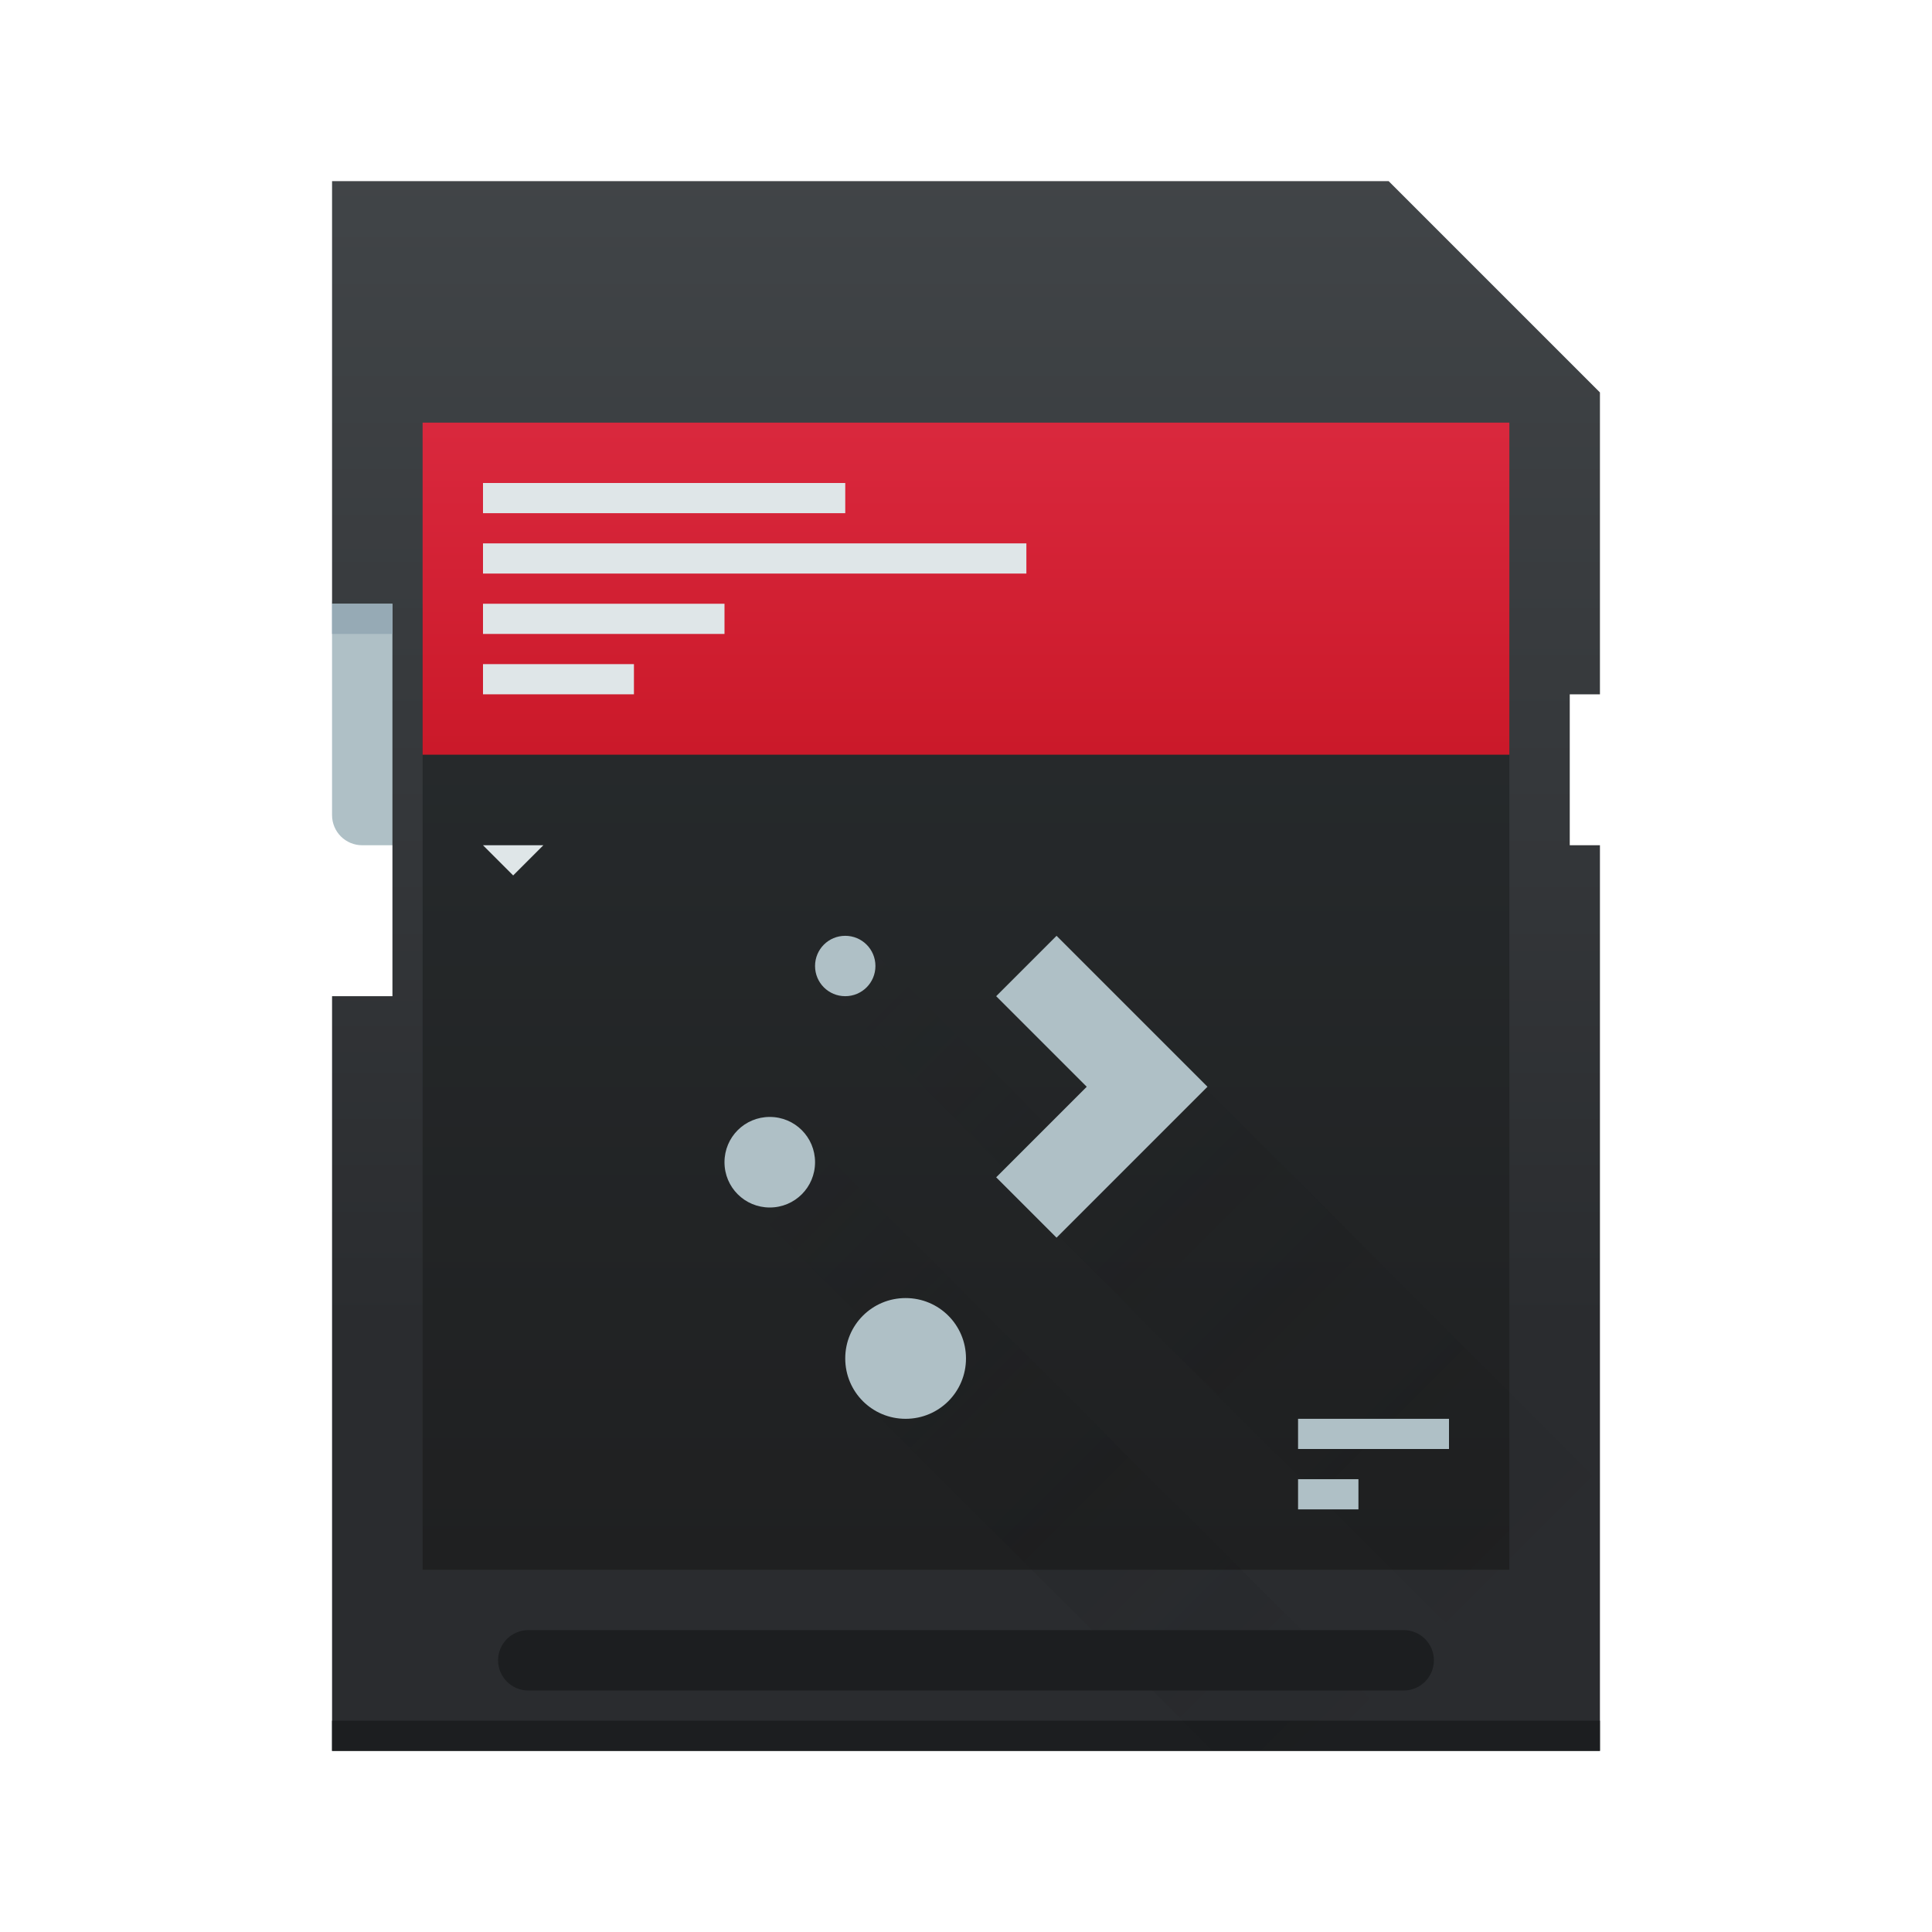
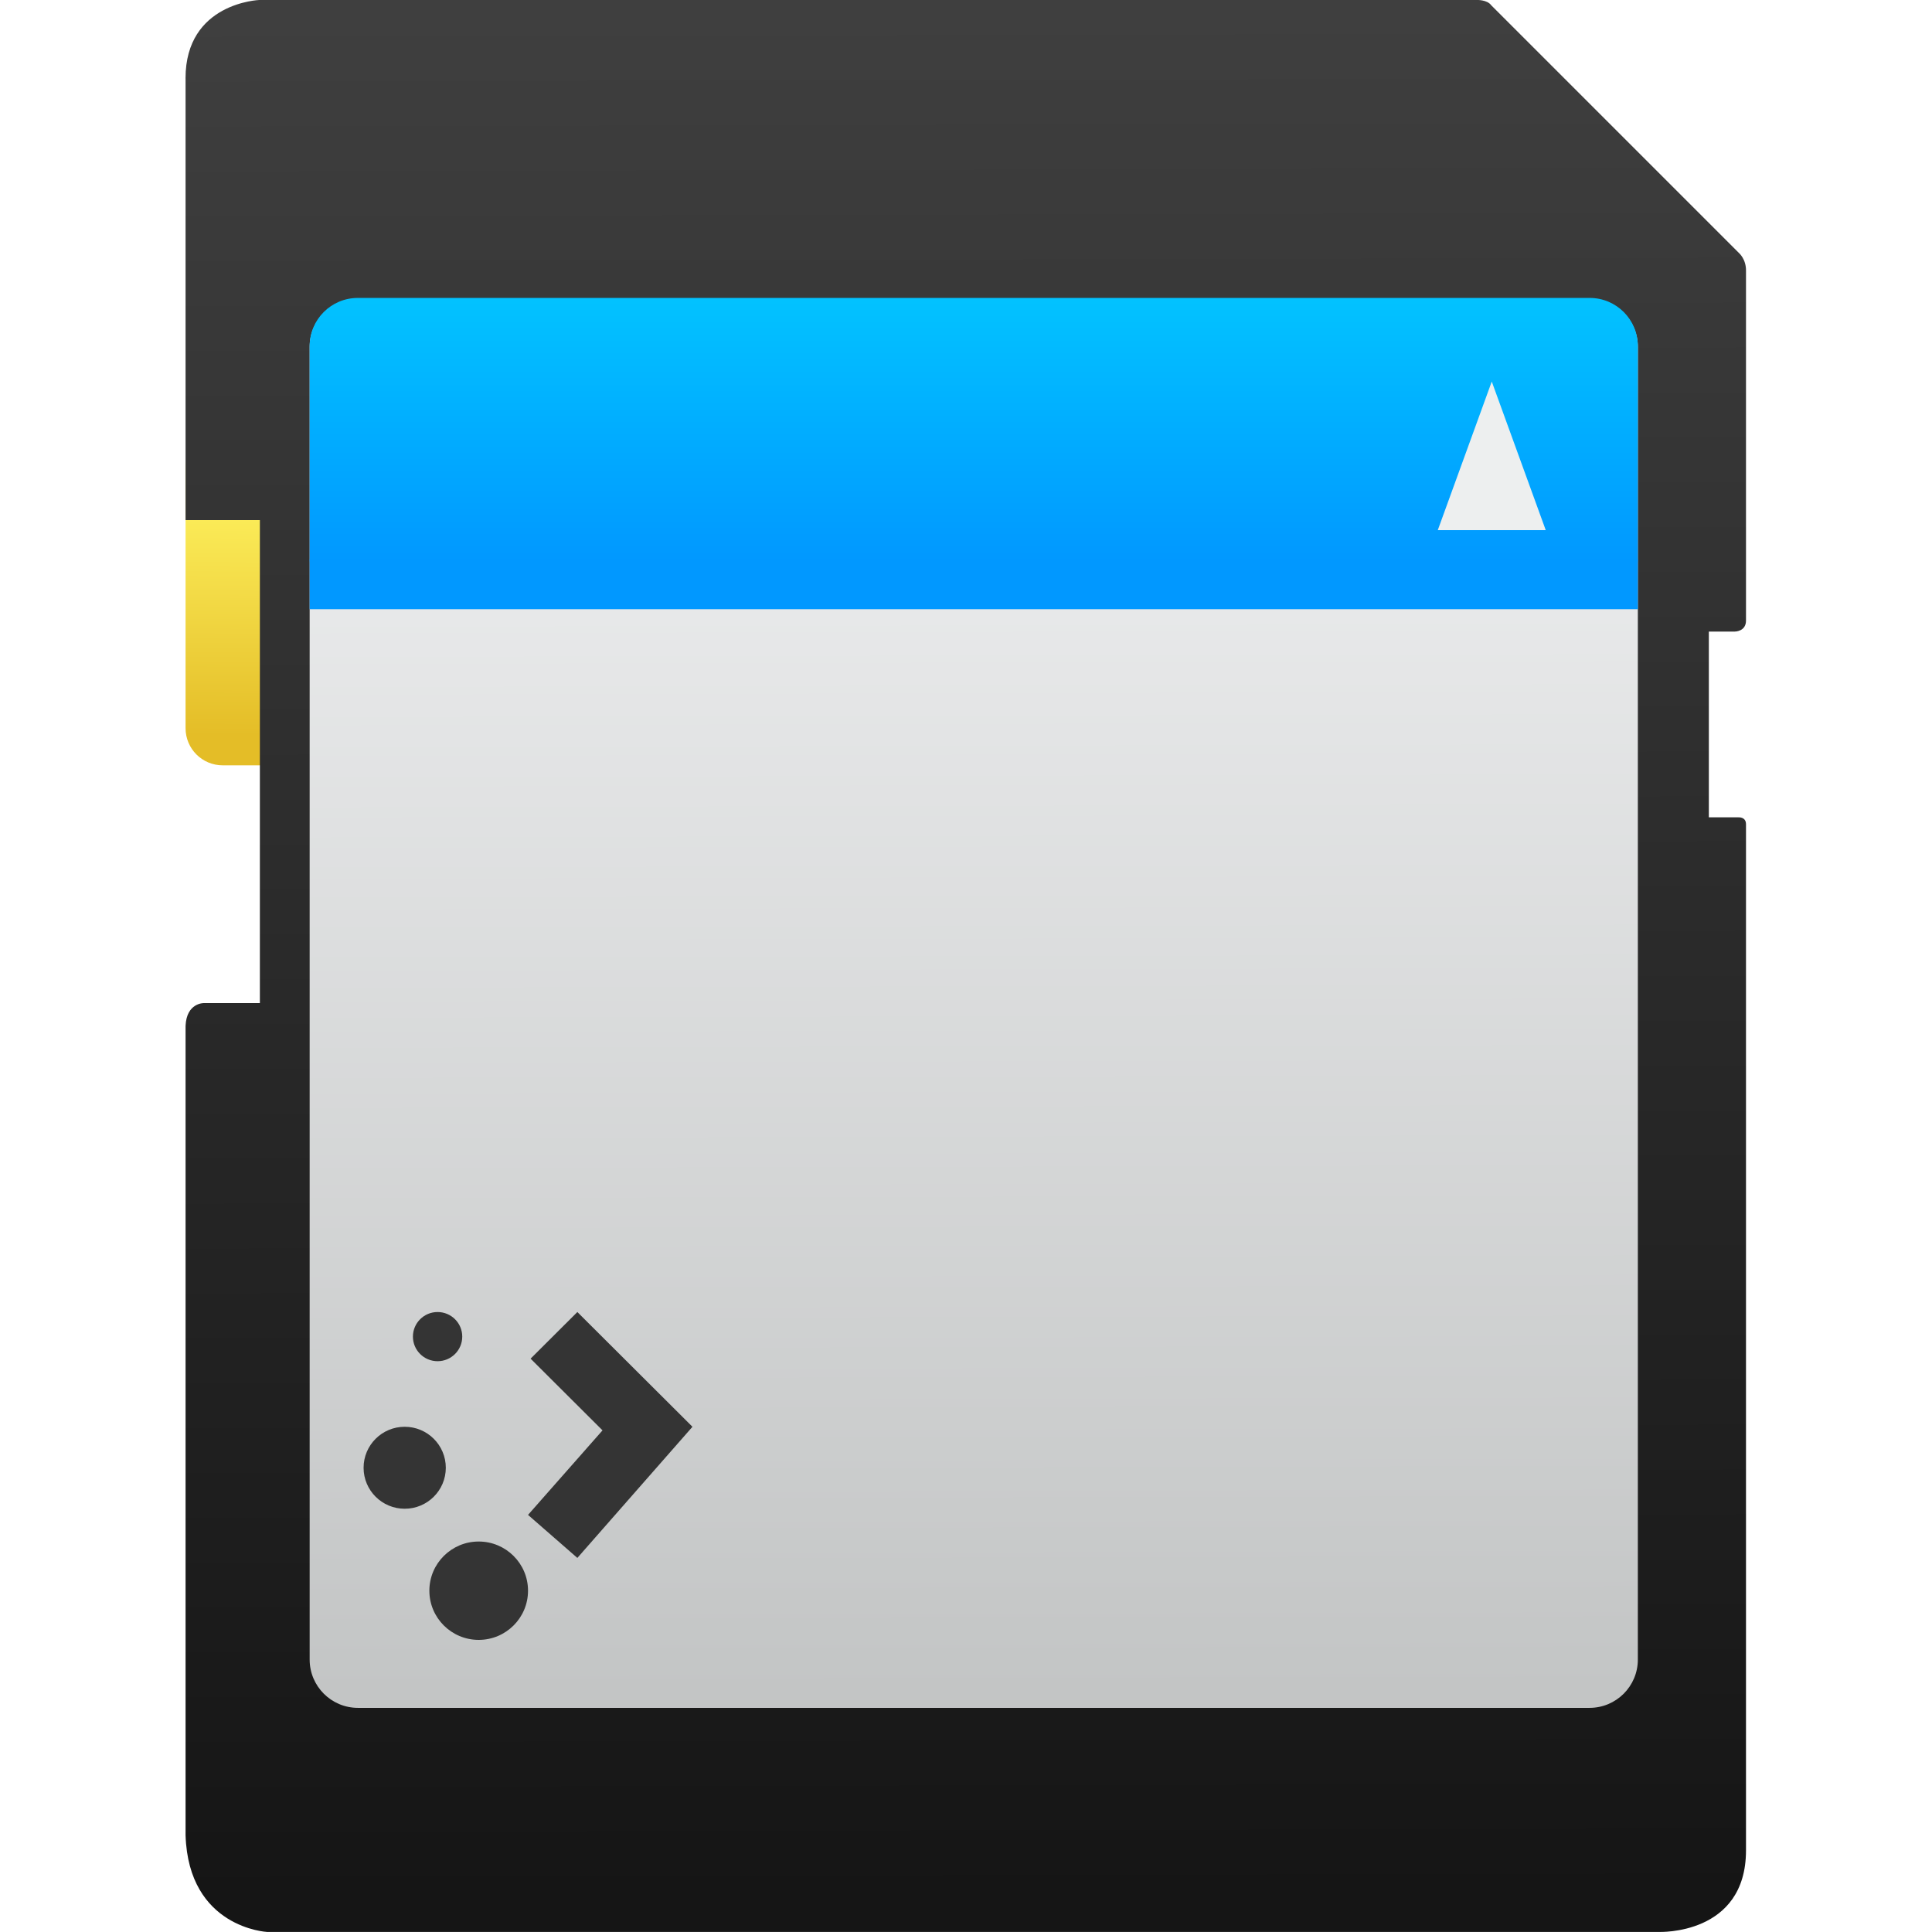
- <svg xmlns="http://www.w3.org/2000/svg" xmlns:xlink="http://www.w3.org/1999/xlink" width="64" height="64" id="svg5453" version="1.1">
-   <defs id="defs5455">
-     <linearGradient id="linearGradient4187">
-       <stop style="stop-color:#1f2021;stop-opacity:1" offset="0" id="stop4189" />
-       <stop style="stop-color:#272b2d;stop-opacity:1" offset="1" id="stop4191" />
+ <svg xmlns="http://www.w3.org/2000/svg" viewBox="0 0 48 48">
+   <defs>
+     <linearGradient id="3" x1="407.53" y1="546.6" x2="407.44" y2="506.14" gradientUnits="userSpaceOnUse" gradientTransform="matrix(.98795 0 0 1 5.184 0)">
+       <stop stop-color="#bfc1c1" />
+       <stop offset="1" stop-color="#f1f2f3" />
    </linearGradient>
-     <linearGradient gradientTransform="matrix(1.027176,0,0,1,-394.9789,-499.798)" gradientUnits="userSpaceOnUse" y2="503.798" x2="409.571" y1="543.798" x1="409.571" id="linearGradient4158" xlink:href="#linearGradient4271" />
-     <linearGradient id="linearGradient4271">
-       <stop id="stop4273" offset="0" style="stop-color:#2a2c2f;stop-opacity:1" />
-       <stop id="stop4275" offset="1" style="stop-color:#424649;stop-opacity:1" />
+     <linearGradient id="2" x1="388.8" y1="517.6" x2="388.85" y2="510.69" gradientUnits="userSpaceOnUse">
+       <stop stop-color="#e4bd27" />
+       <stop offset="1" stop-color="#fff360" />
    </linearGradient>
-     <linearGradient id="linearGradient4435">
-       <stop id="stop4437" offset="0" style="stop-color:#c61423;stop-opacity:1" />
-       <stop id="stop4439" offset="1" style="stop-color:#dc2b41;stop-opacity:1" />
+     <linearGradient gradientTransform="matrix(1.02718 0 0 1-394.98-499.8)" gradientUnits="userSpaceOnUse" y2="506.14" x2="415.93" y1="556.87" x1="416.05" id="0">
+       <stop stop-color="#151515" />
+       <stop offset="1" stop-color="#3f3f3f" />
    </linearGradient>
-     <linearGradient xlink:href="#linearGradient4187" id="linearGradient4415" x1="409.571" y1="543.798" x2="409.571" y2="511.798" gradientUnits="userSpaceOnUse" />
-     <linearGradient xlink:href="#linearGradient4435" id="linearGradient4183" x1="408.571" y1="520.347" x2="408.571" y2="503.798" gradientUnits="userSpaceOnUse" />
-     <linearGradient xlink:href="#linearGradient4227" id="linearGradient4521" x1="24" y1="32" x2="48" y2="56" gradientUnits="userSpaceOnUse" />
-     <linearGradient id="linearGradient4227">
-       <stop style="stop-color:#292c2f;stop-opacity:1" offset="0" id="stop4229" />
-       <stop style="stop-color:#000000;stop-opacity:0;" offset="1" id="stop4231" />
+     <linearGradient id="1" y1="518.78" x2="0" y2="505.65" gradientUnits="userSpaceOnUse" gradientTransform="matrix(.99303 0 0 .75338 3.066 124.77)">
+       <stop stop-color="#08f" />
+       <stop offset="1" stop-color="#02c3ff" />
    </linearGradient>
  </defs>
-   <g id="layer1" transform="translate(-376.5714,-491.798)">
-     <path style="opacity:1;fill:#afc0c6;fill-opacity:1;stroke:none" d="m 388.571,510.798 c -0.554,0 -1,0.446 -1,1 l 0,7 c 0,0.554 0.446,1 1,1 l 2,0 0,-9 -2,0 z" id="rect4202" />
-     <path style="opacity:1;fill:url(#linearGradient4158);fill-opacity:1;stroke:none" d="M 11 6 L 11 20 L 13 20 L 13 33 L 11 33 L 11 58 L 53 58 L 53 28 L 52 28 L 52 23 L 53 23 L 53 13 L 46 6 L 11 6 z " transform="translate(376.5714,491.798)" id="rect4139" />
-     <rect style="opacity:1;fill:#1c1e20;fill-opacity:1;stroke:none;stroke-width:2.8;stroke-miterlimit:4;stroke-dasharray:none;stroke-opacity:0.55" id="rect4492" width="42" height="1" x="387.571" y="548.798" />
-     <rect ry="7.8" y="506.898" x="400.772" height="15.6" width="15.6" id="rect4963" style="opacity:1;fill:#abb9be;fill-opacity:1;stroke:none;stroke-width:0.1;stroke-miterlimit:4;stroke-dasharray:none;stroke-opacity:1" />
-     <rect style="opacity:1;fill:url(#linearGradient4415);fill-opacity:1;stroke:none" id="rect4407" width="36" height="32" x="390.571" y="511.798" />
-     <path style="opacity:0.2;fill:url(#linearGradient4521);fill-opacity:1;stroke:none" d="M 28.707 31.293 L 27.293 32.707 L 35.344 40.758 L 35.119 41 L 52.119 58 L 53 58 L 53 49.119 L 39.805 35.924 L 36.701 39.287 L 28.707 31.293 z M 26.561 37.439 L 24.439 39.561 L 29.939 45.061 L 28.586 46.414 L 40.172 58 L 47.121 58 L 26.561 37.439 z " transform="translate(376.5714,491.798)" id="rect4500" />
-     <rect style="opacity:1;fill:url(#linearGradient4183);fill-opacity:1;stroke:none" id="rect4175" width="36" height="11" x="390.571" y="505.798" />
-     <rect style="opacity:1;fill:#1c1e20;fill-opacity:1;stroke:none" id="rect4185" width="31" height="2" x="393.071" y="545.798" ry="1" />
-     <rect style="opacity:1;fill:#96aab5;fill-opacity:1;stroke:none" id="rect4332" width="2" height="1" x="387.571" y="511.798" />
-     <path style="opacity:1;fill:#afc0c6;fill-opacity:1;stroke:none" d="m 404.571,522.798 c -0.554,0 -1,0.446 -1,1 0,0.554 0.446,1 1,1 0.554,0 1,-0.446 1,-1 0,-0.554 -0.446,-1 -1,-1 z" id="path4496" />
-     <path style="opacity:1;fill:#afc0c6;fill-opacity:1;stroke:none" d="m 411.571,522.798 -2,2 3,3 -3,3 2,2 3,-3 2,-2 -5,-5 z" id="path4494" />
-     <path style="opacity:1;fill:#afc0c6;fill-opacity:1;stroke:none" d="m 402.071,528.798 c -0.831,0 -1.5,0.669 -1.5,1.5 0,0.831 0.669,1.5 1.5,1.5 0.831,0 1.5,-0.669 1.5,-1.5 0,-0.831 -0.669,-1.5 -1.5,-1.5 z" id="path4492" />
-     <path style="opacity:1;fill:#afc0c6;fill-opacity:1;stroke:none" d="m 406.571,534.798 c -1.108,0 -2,0.892 -2,2 0,1.108 0.892,2 2,2 1.108,0 2,-0.892 2,-2 0,-1.108 -0.892,-2 -2,-2 z" id="rect4231" />
-     <path style="opacity:1;fill:#dfe6e8;fill-opacity:1;stroke:none" d="M 16 16 L 16 17 L 28 17 L 28 16 L 16 16 z M 16 18 L 16 19 L 34 19 L 34 18 L 16 18 z M 16 20 L 16 21 L 24 21 L 24 20 L 16 20 z M 16 22 L 16 23 L 21 23 L 21 22 L 16 22 z " transform="translate(376.5714,491.798)" id="rect4604" />
-     <path style="fill:#dfe6e8;fill-opacity:1;fill-rule:evenodd;stroke:none;stroke-width:1px;stroke-linecap:butt;stroke-linejoin:miter;stroke-opacity:1" d="m 394.571,519.798 -1,1 -1,-1 z" id="path4616" />
-     <path style="opacity:1;fill:#afc0c6;fill-opacity:1;stroke:none" d="M 43 47 L 43 48 L 48 48 L 48 47 L 43 47 z M 43 49 L 43 50 L 45 50 L 45 49 L 43 49 z " transform="translate(376.5714,491.798)" id="rect4618" />
+   <g transform="matrix(.92306 0 0 .92306-353.14-459.5)">
+     <path d="m388.57 509.4c-.554 0-1 .446-1 1v7c0 .554.446 1 1 1h2v-9h-2" fill="url(#2)" />
+     <path d="m11 8.109v11.891h2v13h-1.512c0 0-.462-.009-.488.613v21.786c.08 2.496 2.192 2.601 2.192 2.601h37.467c0 0 2.341.095 2.341-2.196v-27.618c-0-.203-.2-.186-.2-.186h-.8v-5h.698c0 0 .309.003.302-.308v-9.395c.008-.319-.188-.485-.188-.485l-6.668-6.668c-.111-.155-.39-.144-.39-.144h-32.763c0 0-1.992.067-1.992 2.109" transform="translate(376.57 491.8)" fill="url(#0)" />
+     <rect y="506.9" x="400.77" height="15.6" width="15.6" fill="#abb9be" rx="7.8" />
+     <rect y="505.84" x="390.91" height="37.929" width="35.749" fill="url(#3)" fill-rule="evenodd" rx="1.3" />
+     <rect width="35.749" height="8.287" x="390.91" y="505.82" fill="url(#1)" rx="1.295" />
+     <path d="m424.18 512.07l-1.453-4-1.453 4z" fill="#edefef" fill-rule="evenodd" />
+     <g transform="matrix(.44258 0 0 .44122 598.21 594.89)" fill="#343434" color="#000">
+       <ellipse cx="-462.61" cy="-130.51" rx="2.5" ry="2.5" />
+       <ellipse cx="-458.11" cy="-123.01" rx="3" ry="3" />
+       <ellipse cx="-460.61" cy="-138.51" rx="1.5" ry="1.5" />
+       <path d="m-452.11-140.01l-2.844 2.844 4.375 4.375-4.531 5.156 3 2.625 7-8-7-7" />
+     </g>
+     <path fill="#0198ff" fill-rule="evenodd" d="m390.91 512.85h35.749v1.348h-35.749z" />
  </g>
</svg>
